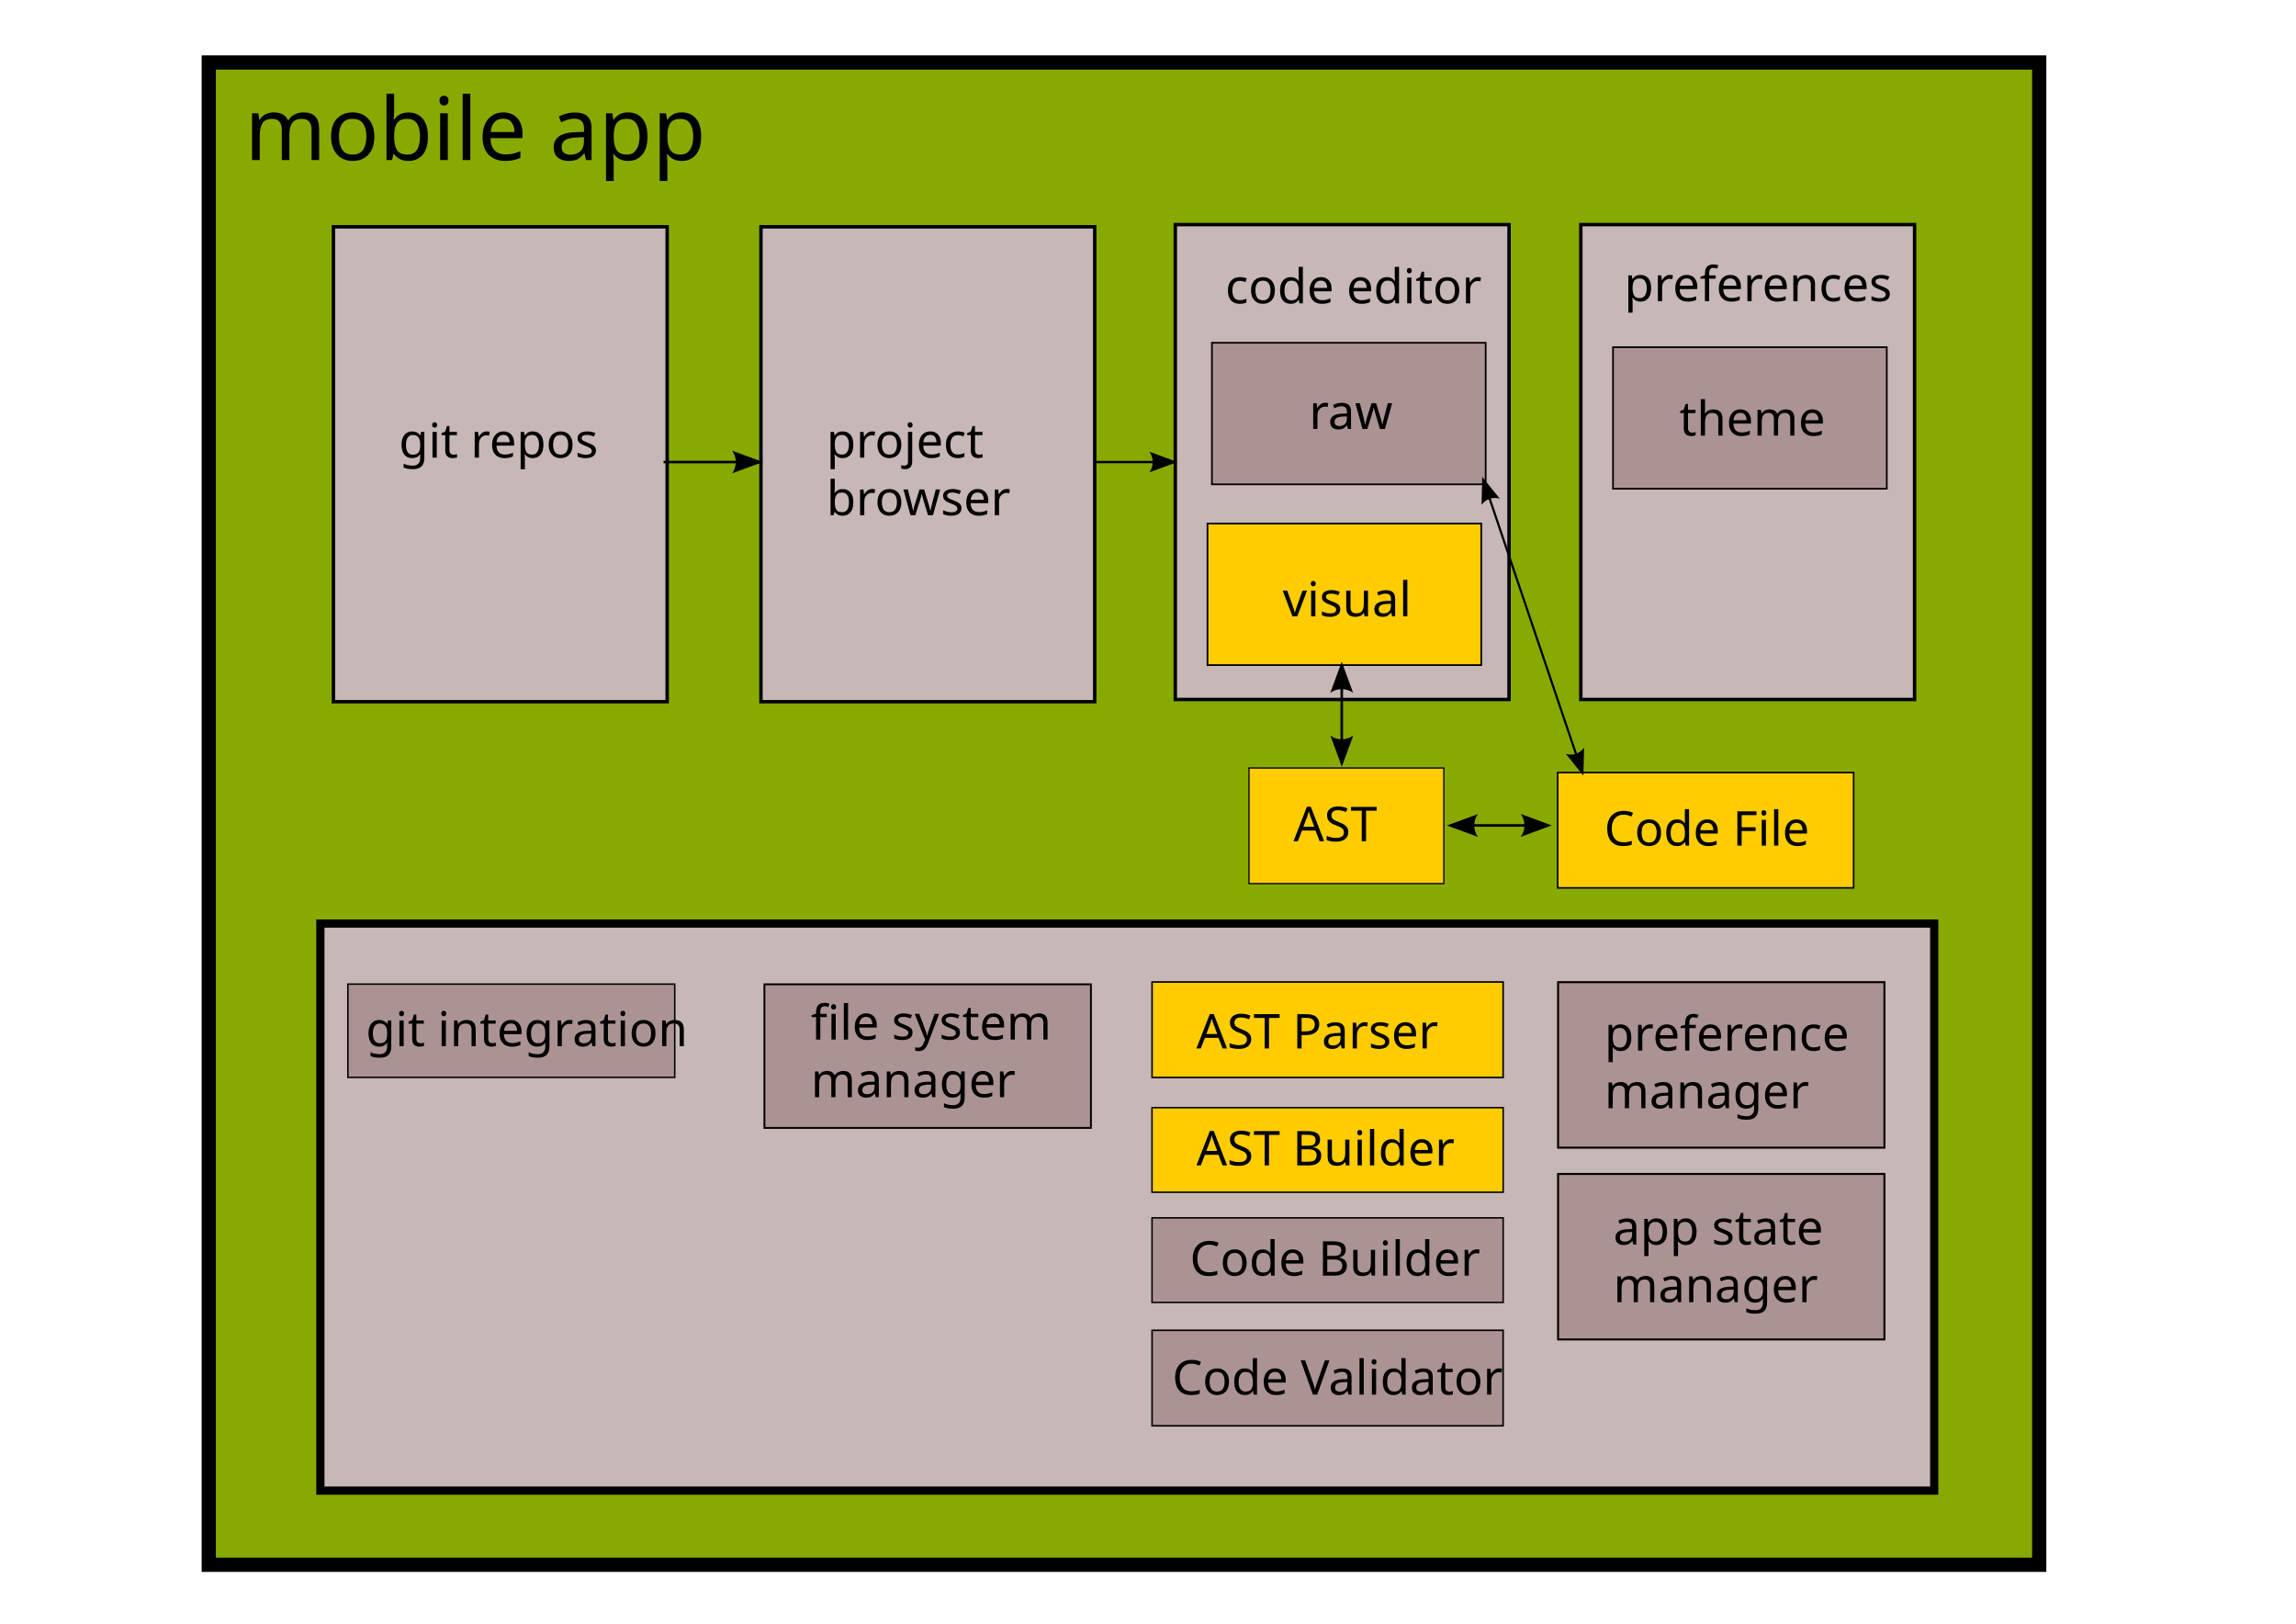
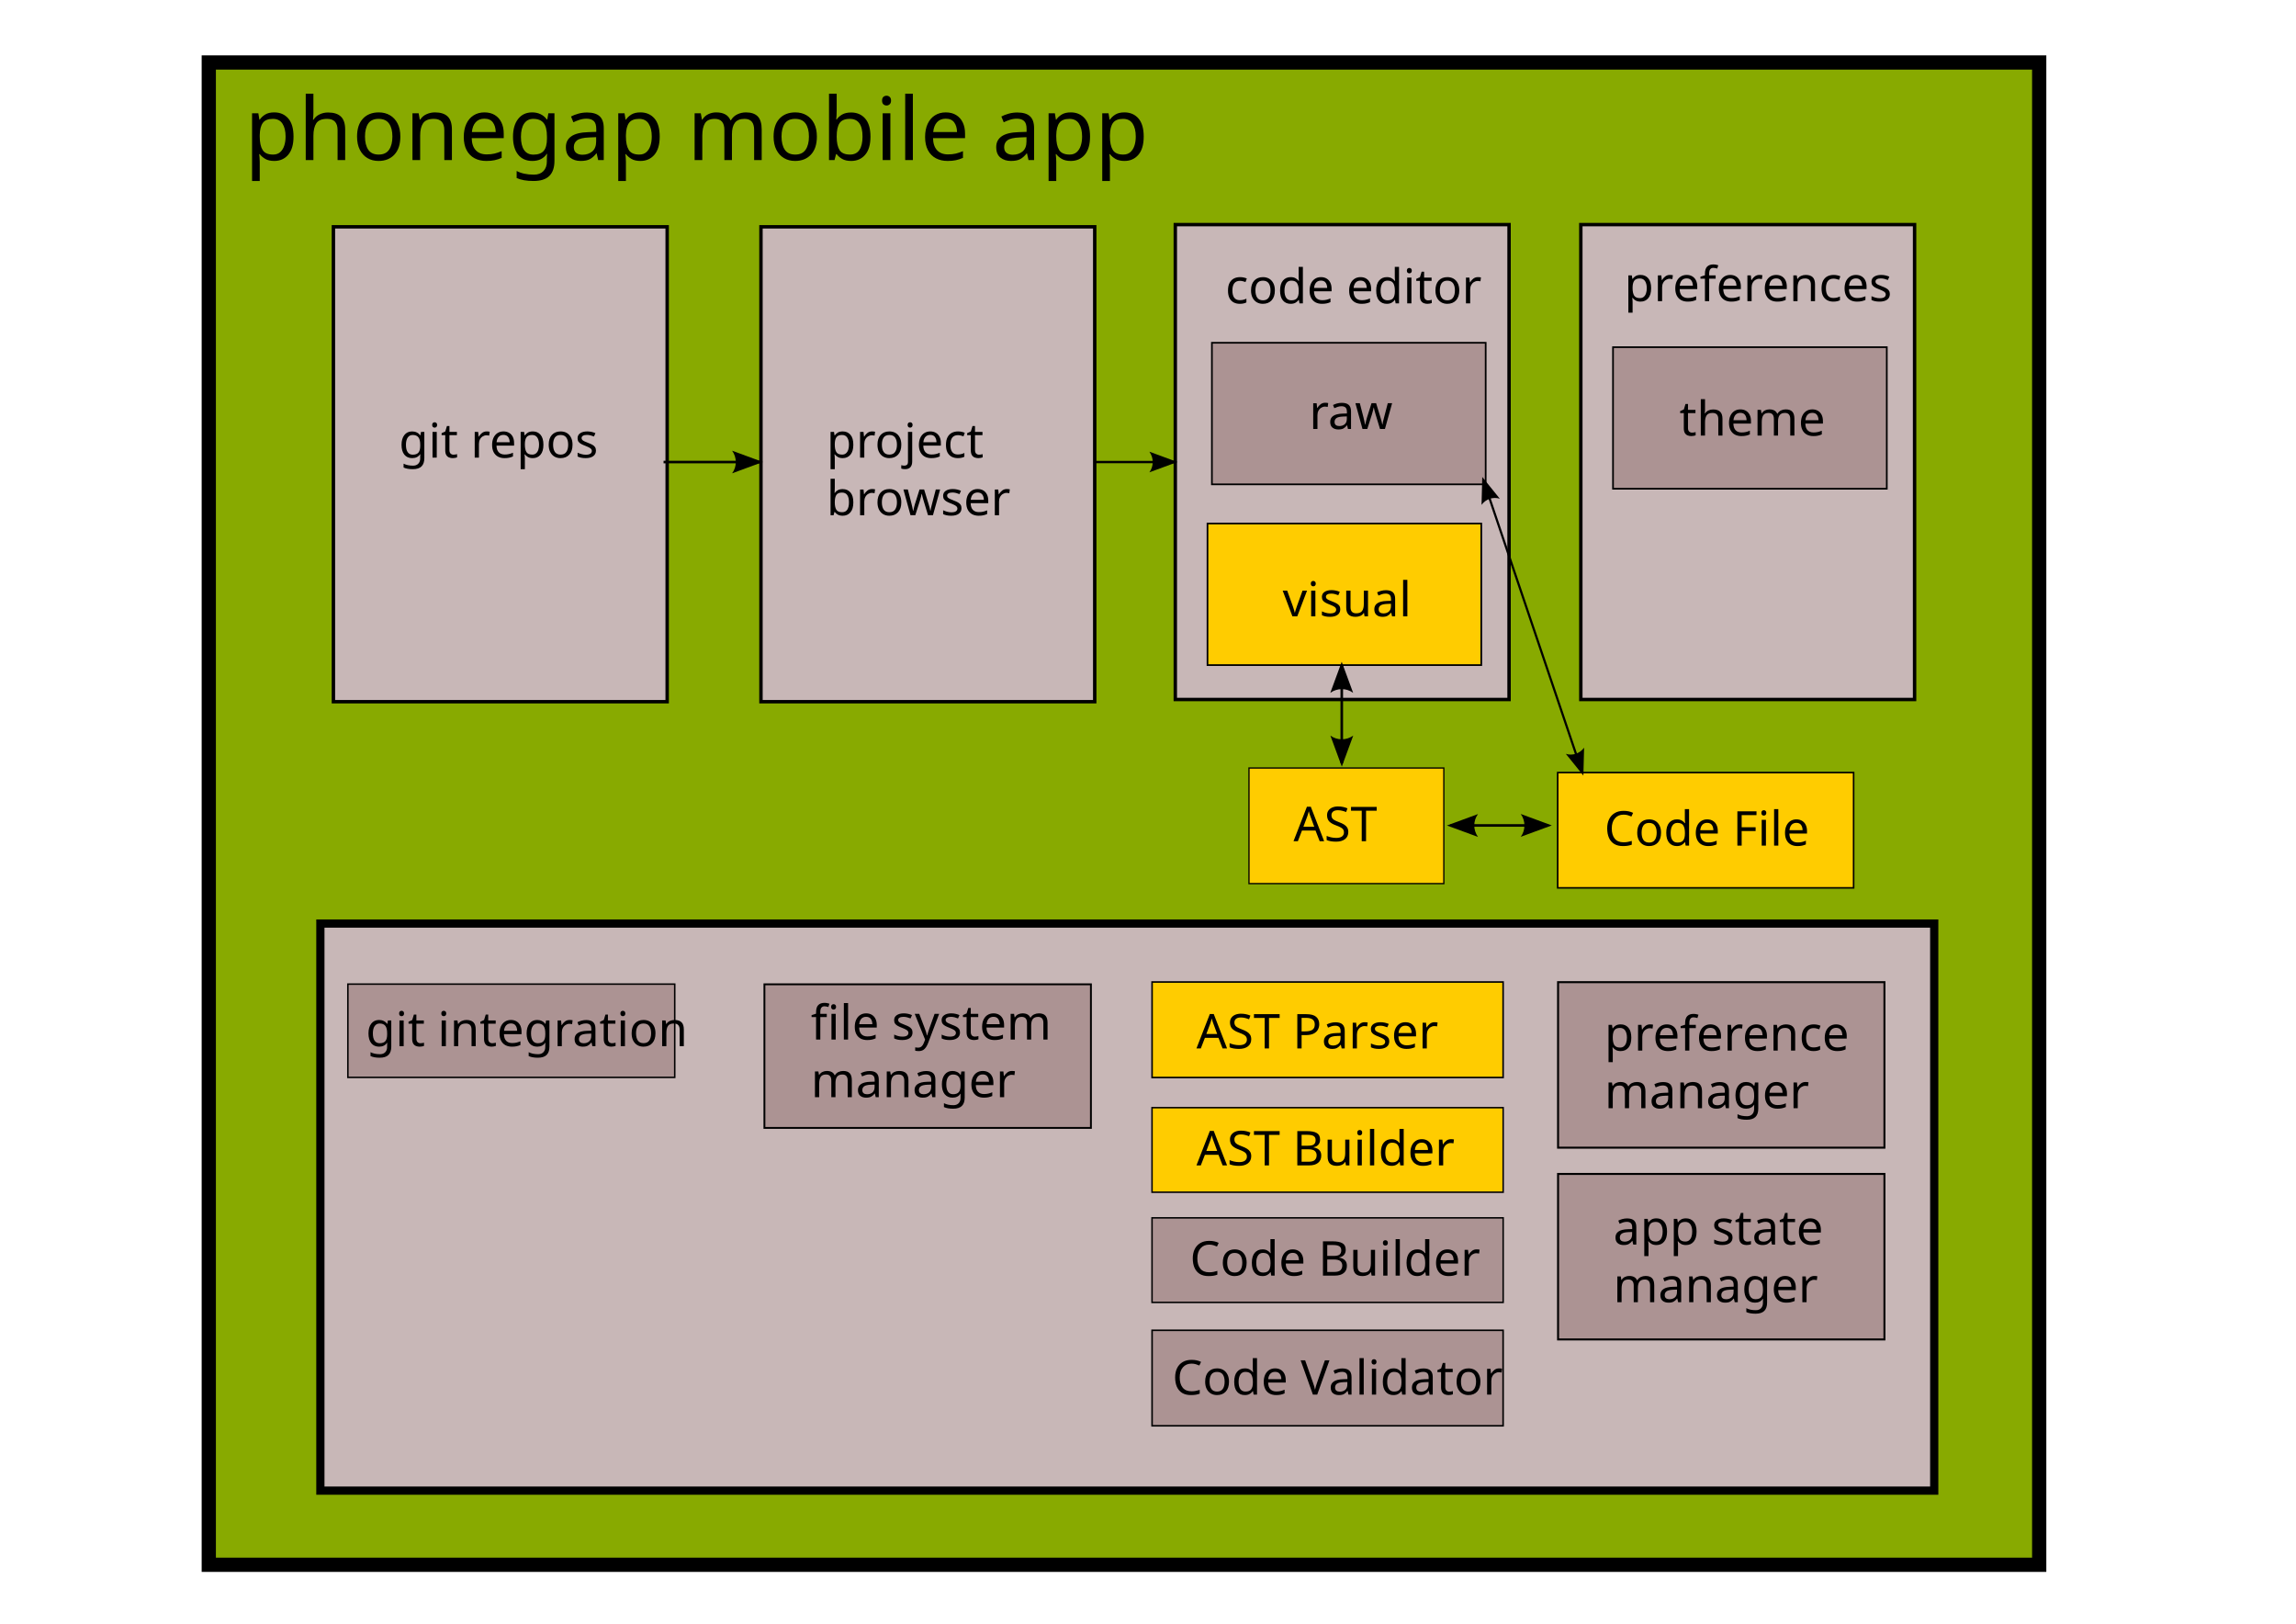
<svg xmlns="http://www.w3.org/2000/svg" width="1052.362" height="744.094" id="svg2" version="1.1">
  <defs id="defs4">
    <marker orient="auto" refY="0" refX="0" id="Arrow2Lstart" style="overflow:visible">
      <path id="path3815" style="fill-rule:evenodd;stroke-width:0.625;stroke-linejoin:round" d="M 8.719,4.034 -2.207,0.016 8.719,-4.002 c -1.745,2.372 -1.735,5.617 -6e-7,8.035 z" transform="matrix(1.1,0,0,1.1,1.1,0)" />
    </marker>
    <marker orient="auto" refY="0" refX="0" id="Arrow1Lend" style="overflow:visible">
      <path id="path3800" d="M 0,0 5,-5 -12.5,0 5,5 0,0 z" style="fill-rule:evenodd;stroke:#000000;stroke-width:1pt" transform="matrix(-0.8,0,0,-0.8,-10,0)" />
    </marker>
    <marker orient="auto" refY="0" refX="0" id="Arrow2Lend" style="overflow:visible">
      <path id="path3818" style="fill-rule:evenodd;stroke-width:0.625;stroke-linejoin:round" d="M 8.719,4.034 -2.207,0.016 8.719,-4.002 c -1.745,2.372 -1.735,5.617 -6e-7,8.035 z" transform="matrix(-1.1,0,0,-1.1,-1.1,0)" />
    </marker>
    <marker orient="auto" refY="0" refX="0" id="Arrow2Mend" style="overflow:visible">
      <path id="path3824" style="fill-rule:evenodd;stroke-width:0.625;stroke-linejoin:round" d="M 8.719,4.034 -2.207,0.016 8.719,-4.002 c -1.745,2.372 -1.735,5.617 -6e-7,8.035 z" transform="scale(-0.6,-0.6)" />
    </marker>
  </defs>
  <g id="layer1" transform="translate(0,-308.2677)">
    <rect y="336.904" x="95.694" height="688.455" width="838.968" id="rect3017" style="fill:#88aa00;fill-opacity:1;stroke:#000000;stroke-width:6.52;stroke-opacity:1" />
    <rect y="412.208" x="152.816" height="217.628" width="152.978" id="rect2991" style="fill:#c8b7b7;fill-opacity:1;stroke:#000000;stroke-width:1.565;stroke-opacity:1" />
    <text xml:space="preserve" style="font-size:22px;font-style:normal;font-weight:normal;line-height:20%;letter-spacing:0px;word-spacing:0px;fill:#000000;fill-opacity:1;stroke:none;font-family:Sans" x="182.838" y="517.992" id="text2993">
      <tspan id="tspan2995" x="182.838" y="517.992">git repos</tspan>
    </text>
    <rect style="fill:#c8b7b7;fill-opacity:1;stroke:#000000;stroke-width:1.565;stroke-opacity:1" id="rect2997" width="152.978" height="217.628" x="348.785" y="412.208" />
    <text id="text2999" y="517.992" x="378.807" style="font-size:22px;font-style:normal;font-weight:normal;line-height:120%;letter-spacing:0px;word-spacing:0px;fill:#000000;fill-opacity:1;stroke:none;font-family:Sans" xml:space="preserve">
      <tspan y="517.992" x="378.807" id="tspan3003">project</tspan>
      <tspan y="544.392" x="378.807" id="tspan3007">browser</tspan>
    </text>
    <rect y="411.198" x="538.694" height="217.628" width="152.978" id="rect4449" style="fill:#c8b7b7;fill-opacity:1;stroke:#000000;stroke-width:1.565;stroke-opacity:1" />
    <rect y="548.183" x="553.451" height="64.876" width="125.485" id="rect3009" style="fill:#ffcc00;fill-opacity:1;stroke:#000000;stroke-width:0.774;stroke-opacity:1" />
    <text id="text4451" y="447.281" x="561.645" style="font-size:22px;font-style:normal;font-weight:normal;line-height:20%;letter-spacing:0px;word-spacing:0px;fill:#000000;fill-opacity:1;stroke:none;font-family:Sans" xml:space="preserve">
      <tspan y="447.281" x="561.645" id="tspan4453">code editor</tspan>
    </text>
    <text xml:space="preserve" style="font-size:22px;font-style:normal;font-weight:normal;line-height:120%;letter-spacing:0px;word-spacing:0px;fill:#000000;fill-opacity:1;stroke:none;font-family:Sans" x="587.909" y="590.722" id="text3011">
      <tspan x="587.909" y="590.722" id="tspan4427">visual</tspan>
    </text>
    <text xml:space="preserve" style="font-size:40px;font-style:normal;font-weight:normal;line-height:20%;letter-spacing:0px;word-spacing:0px;fill:#000000;fill-opacity:1;stroke:none;font-family:Sans" x="112.127" y="381.621" id="text3019">
-       <tspan id="tspan3021" x="112.127" y="381.621">mobile app</tspan>
+       <tspan id="tspan3021" x="112.127" y="381.621">phonegap mobile app</tspan>
    </text>
    <path style="fill:none;stroke:#000000;stroke-width:1.172px;stroke-linecap:butt;stroke-linejoin:miter;stroke-opacity:1;marker-end:url(#Arrow2Lend)" d="m 304.142,520.011 43.956,0" id="path3023" />
    <path id="path4423" d="m 502.081,520.012 36.167,0" style="fill:none;stroke:#000000;stroke-width:1.07px;stroke-linecap:butt;stroke-linejoin:miter;stroke-opacity:1;marker-end:url(#Arrow2Lend)" />
    <rect style="fill:#ac9393;fill-opacity:1;stroke:#000000;stroke-width:0.774;stroke-opacity:1" id="rect4431" width="125.485" height="64.876" x="555.471" y="465.351" />
    <text id="text4433" y="504.86" x="600.031" style="font-size:22px;font-style:normal;font-weight:normal;line-height:120%;letter-spacing:0px;word-spacing:0px;fill:#000000;fill-opacity:1;stroke:none;font-family:Sans" xml:space="preserve">
      <tspan id="tspan4439" y="504.86" x="600.031">raw</tspan>
    </text>
    <rect y="731.504" x="146.843" height="259.878" width="739.701" id="rect4455" style="fill:#c8b7b7;fill-opacity:1;stroke:#000000;stroke-width:3.761;stroke-opacity:1" />
    <rect style="fill:#ffcc00;fill-opacity:1;stroke:#000000;stroke-width:0.72;stroke-opacity:1" id="rect4457" width="160.898" height="43.758" x="528.046" y="758.29" />
    <text id="text4459" y="788.733" x="548.391" style="font-size:22px;font-style:normal;font-weight:normal;line-height:120%;letter-spacing:0px;word-spacing:0px;fill:#000000;fill-opacity:1;stroke:none;font-family:Sans" xml:space="preserve">
      <tspan id="tspan4461" y="788.733" x="548.391">AST Parser</tspan>
    </text>
    <rect y="759.261" x="159.447" height="42.74" width="149.816" id="rect4463" style="fill:#ac9393;fill-opacity:1;stroke:#000000;stroke-width:0.686;stroke-opacity:1" />
    <text xml:space="preserve" style="font-size:22px;font-style:normal;font-weight:normal;line-height:120%;letter-spacing:0px;word-spacing:0px;fill:#000000;fill-opacity:1;stroke:none;font-family:Sans" x="167.685" y="787.702" id="text4465">
      <tspan x="167.685" y="787.702" id="tspan4469">git integration</tspan>
    </text>
    <rect y="815.876" x="528.025" height="38.75" width="160.941" id="rect4481" style="fill:#ffcc00;fill-opacity:1;stroke:#000000;stroke-width:0.677;stroke-opacity:1" />
    <text xml:space="preserve" style="font-size:22px;font-style:normal;font-weight:normal;line-height:120%;letter-spacing:0px;word-spacing:0px;fill:#000000;fill-opacity:1;stroke:none;font-family:Sans" x="548.391" y="842.332" id="text4483">
      <tspan x="548.391" y="842.332" id="tspan4485">AST Builder</tspan>
    </text>
    <rect style="fill:#ac9393;fill-opacity:1;stroke:#000000;stroke-width:0.677;stroke-opacity:1" id="rect4487" width="160.941" height="38.75" x="528.025" y="866.371" />
    <text id="text4489" y="892.839" x="545.361" style="font-size:22px;font-style:normal;font-weight:normal;line-height:120%;letter-spacing:0px;word-spacing:0px;fill:#000000;fill-opacity:1;stroke:none;font-family:Sans" xml:space="preserve">
      <tspan id="tspan4491" y="892.839" x="545.361">Code Builder</tspan>
    </text>
    <rect style="fill:#ac9393;fill-opacity:1;stroke:#000000;stroke-width:0.851;stroke-opacity:1" id="rect4493" width="149.651" height="65.809" x="350.367" y="759.344" />
    <text id="text4495" y="784.672" x="371.655" style="font-size:22px;font-style:normal;font-weight:normal;line-height:120%;letter-spacing:0px;word-spacing:0px;fill:#000000;fill-opacity:1;stroke:none;font-family:Sans" xml:space="preserve">
      <tspan id="tspan4497" y="784.672" x="371.655">file system </tspan>
      <tspan y="811.072" x="371.655" id="tspan4499">manager</tspan>
    </text>
    <rect style="fill:#ac9393;fill-opacity:1;stroke:#000000;stroke-width:0.914;stroke-opacity:1" id="rect4501" width="149.589" height="75.848" x="714.135" y="758.365" />
    <text id="text4503" y="789.723" x="735.391" style="font-size:22px;font-style:normal;font-weight:normal;line-height:120%;letter-spacing:0px;word-spacing:0px;fill:#000000;fill-opacity:1;stroke:none;font-family:Sans" xml:space="preserve">
      <tspan id="tspan4505" y="789.723" x="735.391">preference</tspan>
      <tspan y="816.123" x="735.391" id="tspan4507">manager</tspan>
    </text>
    <rect style="fill:#c8b7b7;fill-opacity:1;stroke:#000000;stroke-width:1.565;stroke-opacity:1" id="rect4509" width="152.978" height="217.628" x="724.562" y="411.198" />
    <text id="text4511" y="446.271" x="744.482" style="font-size:22px;font-style:normal;font-weight:normal;line-height:20%;letter-spacing:0px;word-spacing:0px;fill:#000000;fill-opacity:1;stroke:none;font-family:Sans" xml:space="preserve">
      <tspan y="446.271" x="744.482" id="tspan4513">preferences</tspan>
    </text>
    <rect y="846.248" x="714.135" height="75.848" width="149.589" id="rect4515" style="fill:#ac9393;fill-opacity:1;stroke:#000000;stroke-width:0.914;stroke-opacity:1" />
    <text xml:space="preserve" style="font-size:22px;font-style:normal;font-weight:normal;line-height:120%;letter-spacing:0px;word-spacing:0px;fill:#000000;fill-opacity:1;stroke:none;font-family:Sans" x="739.432" y="878.616" id="text4517">
      <tspan id="tspan4521" x="739.432" y="878.616">app state</tspan>
      <tspan x="739.432" y="905.016" id="tspan4525">manager</tspan>
    </text>
    <rect y="660.22" x="572.468" height="52.979" width="89.307" id="rect4527" style="fill:#ffcc00;fill-opacity:1;stroke:#000000;stroke-width:0.59;stroke-opacity:1" />
    <text xml:space="preserve" style="font-size:22px;font-style:normal;font-weight:normal;line-height:120%;letter-spacing:0px;word-spacing:0px;fill:#000000;fill-opacity:1;stroke:none;font-family:Sans" x="592.878" y="693.758" id="text4529">
      <tspan x="592.878" y="693.758" id="tspan4531">AST</tspan>
    </text>
    <path style="fill:none;stroke:#000000;stroke-width:1.184px;stroke-linecap:butt;stroke-linejoin:miter;stroke-opacity:1;marker-start:url(#Arrow2Lstart);marker-end:url(#Arrow2Lend)" d="m 614.993,613.111 0,44.914" id="path4533" />
    <rect style="fill:#ffcc00;fill-opacity:1;stroke:#000000;stroke-width:0.726;stroke-opacity:1" id="rect4535" width="135.638" height="52.843" x="713.958" y="662.308" />
    <text id="text4537" y="695.778" x="735.31" style="font-size:22px;font-style:normal;font-weight:normal;line-height:120%;letter-spacing:0px;word-spacing:0px;fill:#000000;fill-opacity:1;stroke:none;font-family:Sans" xml:space="preserve">
      <tspan id="tspan4539" y="695.778" x="735.31">Code File</tspan>
    </text>
    <path id="path4541" d="m 709.682,686.545 -44.914,0" style="fill:none;stroke:#000000;stroke-width:1.184px;stroke-linecap:butt;stroke-linejoin:miter;stroke-opacity:1;marker-start:url(#Arrow2Lstart);marker-mid:none;marker-end:url(#Arrow2Lend)" />
    <path style="fill:none;stroke:#000000;stroke-width:1px;stroke-linecap:butt;stroke-linejoin:miter;stroke-opacity:1;marker-start:url(#Arrow2Lstart);marker-end:url(#Arrow2Lend)" d="M 725.29,662.443 679.833,528.093" id="path6053" />
    <rect y="467.371" x="739.319" height="64.876" width="125.485" id="rect6625" style="fill:#ac9393;fill-opacity:1;stroke:#000000;stroke-width:0.774;stroke-opacity:1" />
    <text xml:space="preserve" style="font-size:22px;font-style:normal;font-weight:normal;line-height:120%;letter-spacing:0px;word-spacing:0px;fill:#000000;fill-opacity:1;stroke:none;font-family:Sans" x="769.736" y="507.89" id="text6627">
      <tspan x="769.736" y="507.89" id="tspan6629">theme</tspan>
    </text>
    <rect y="917.91" x="528.046" height="43.758" width="160.898" id="rect6631" style="fill:#ac9393;fill-opacity:1;stroke:#000000;stroke-width:0.72;stroke-opacity:1" />
    <text xml:space="preserve" style="font-size:22px;font-style:normal;font-weight:normal;line-height:120%;letter-spacing:0px;word-spacing:0px;fill:#000000;fill-opacity:1;stroke:none;font-family:Sans" x="537.279" y="947.367" id="text6633">
      <tspan x="537.279" y="947.367" id="tspan6635">Code Validator</tspan>
    </text>
  </g>
</svg>
